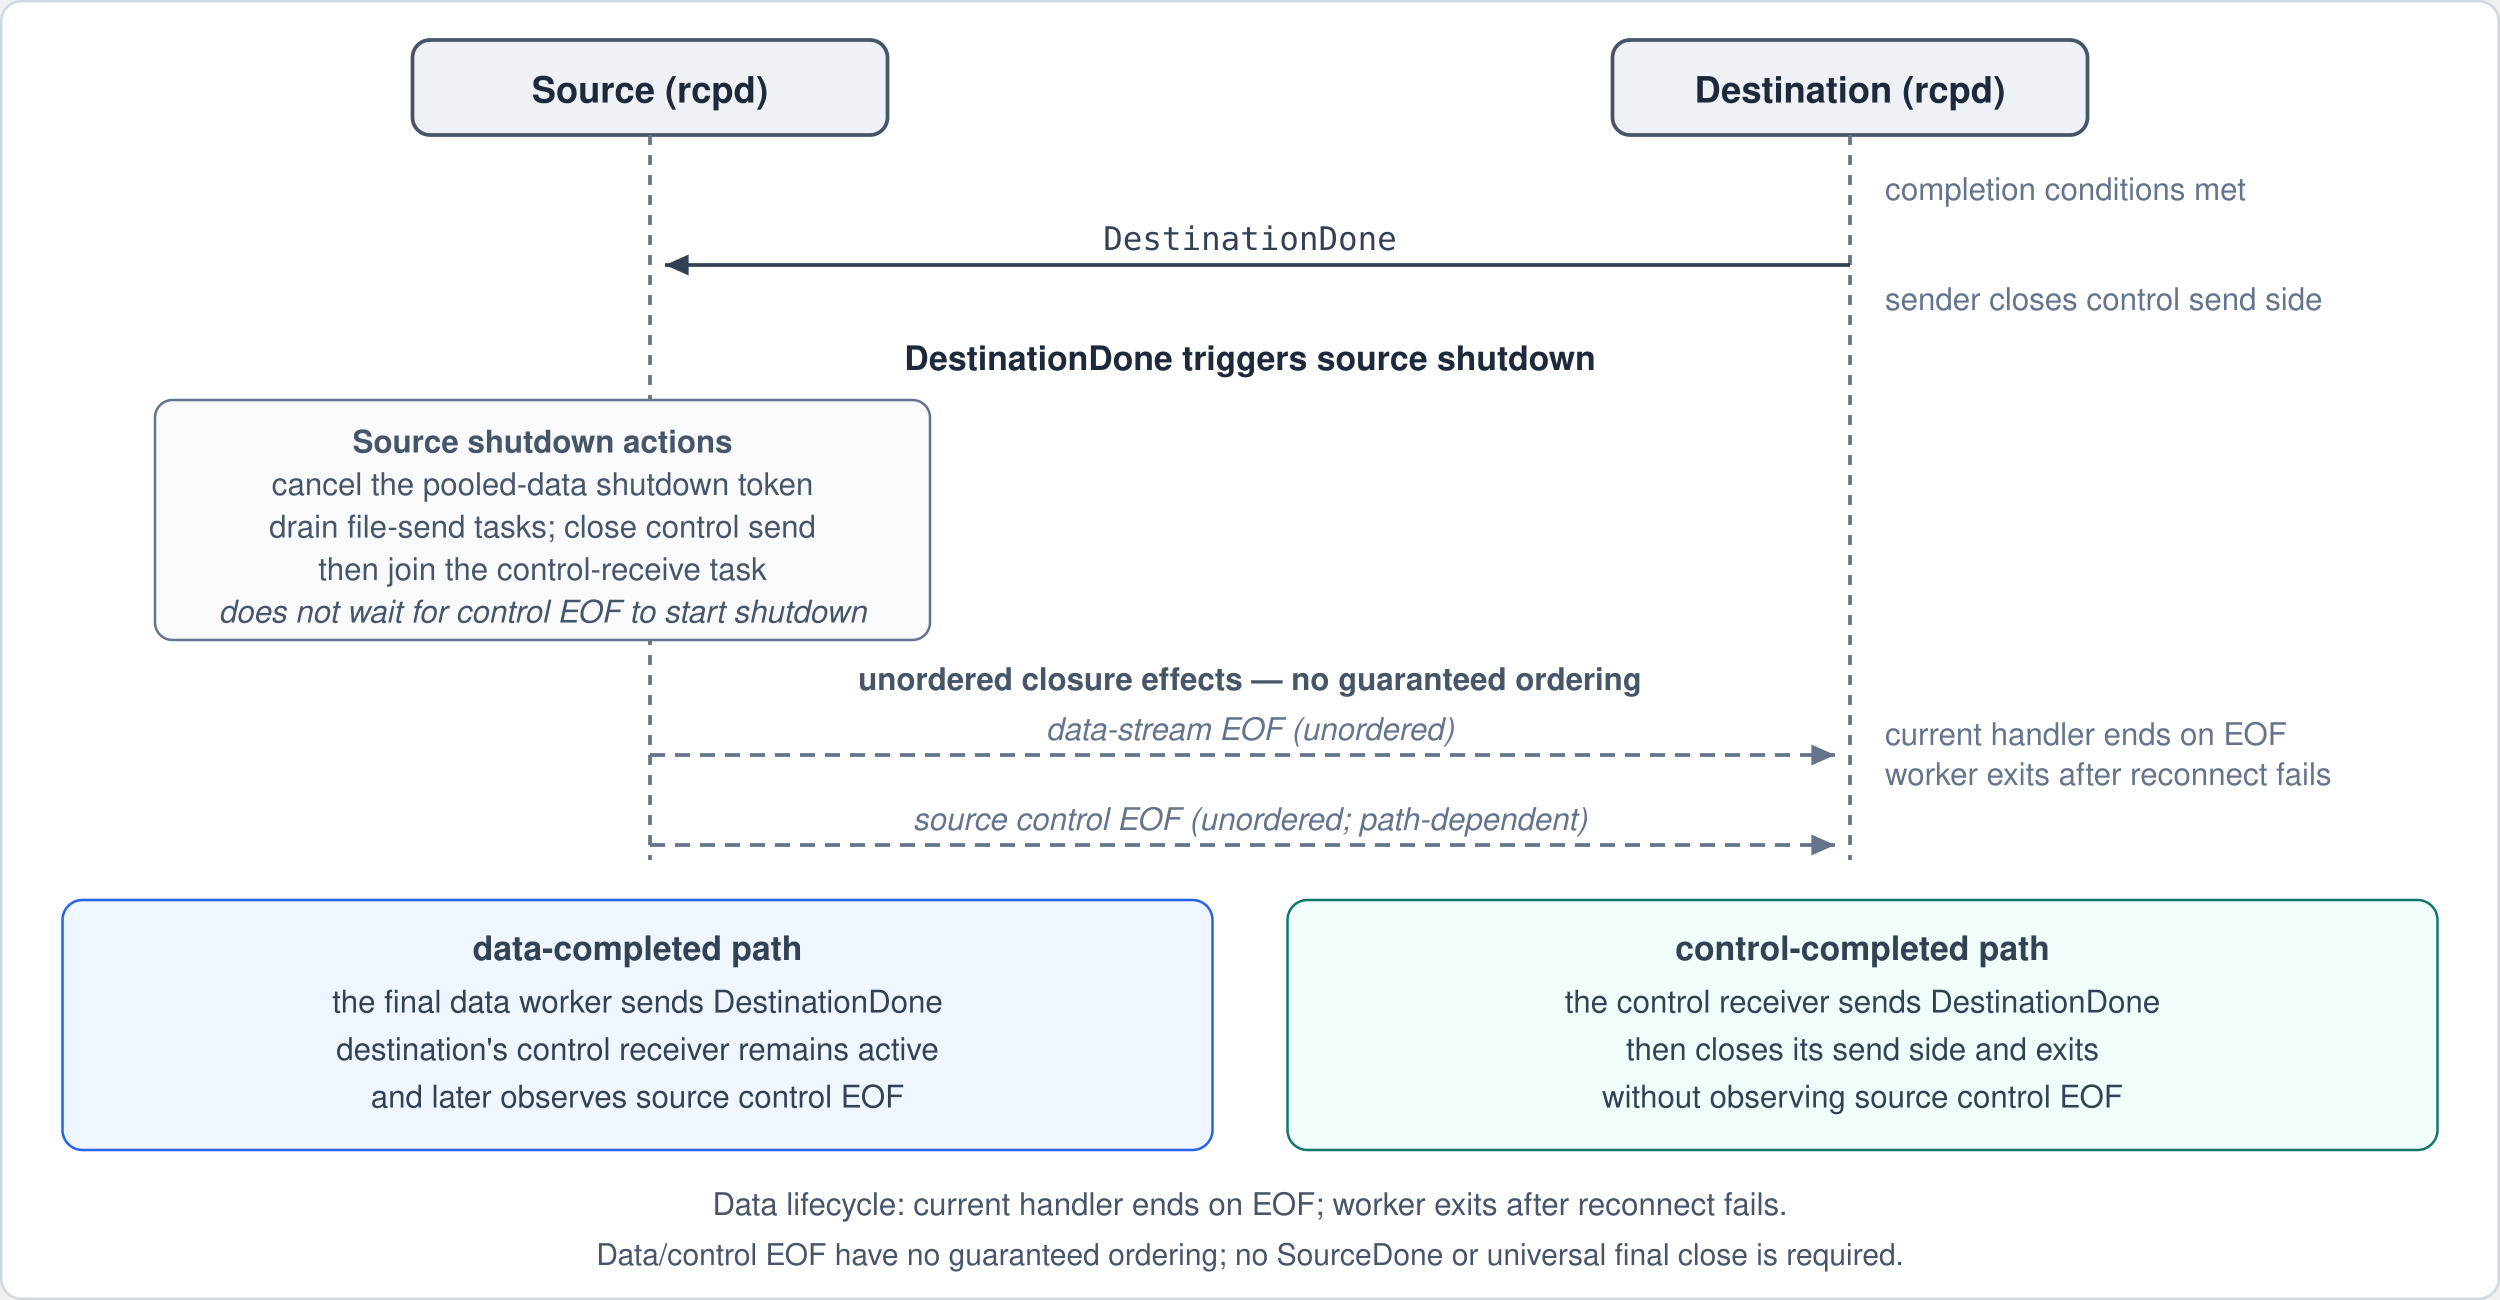
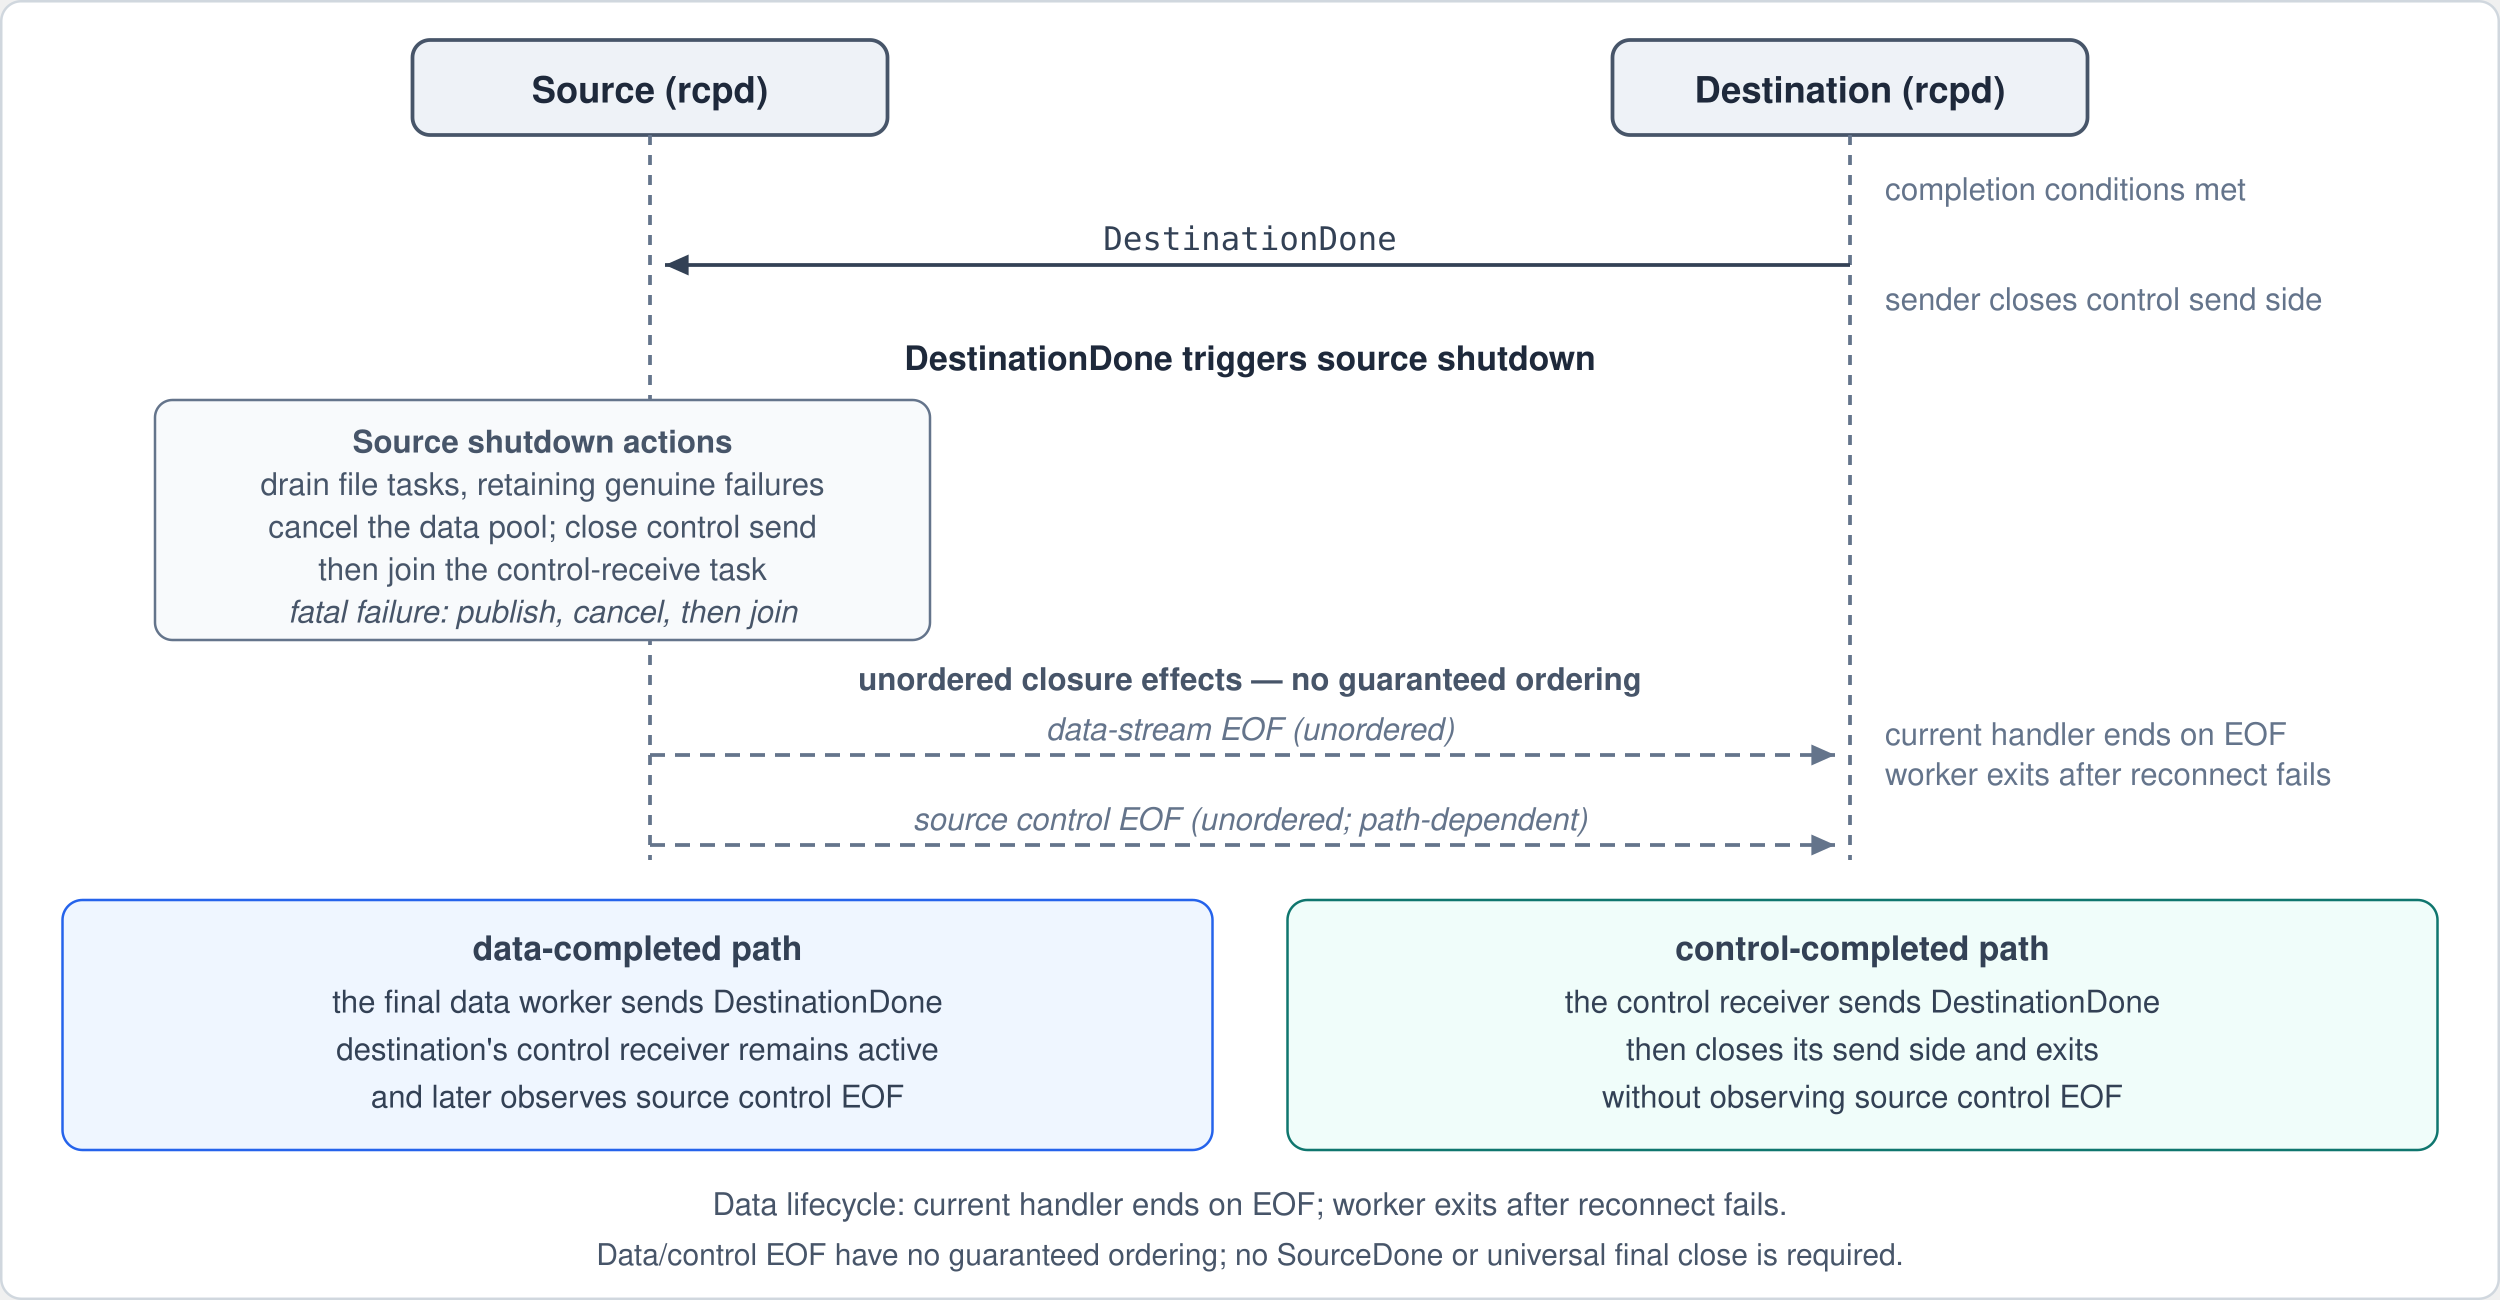
<svg xmlns="http://www.w3.org/2000/svg" viewBox="0 0 1000 520" font-family="-apple-system, 'Segoe UI', Helvetica, Arial, sans-serif" role="img" aria-labelledby="shutdown-sequence-title shutdown-sequence-desc">
  <defs>
    <marker id="ar-ctl" viewBox="0 0 10 10" refX="9" refY="5" markerWidth="7" markerHeight="7" orient="auto-start-reverse">
      <path d="M 0 1 L 9 5 L 0 9 z" fill="#334155" />
    </marker>
    <marker id="ar-eof" viewBox="0 0 10 10" refX="9" refY="5" markerWidth="7" markerHeight="7" orient="auto-start-reverse">
      <path d="M 0 1 L 9 5 L 0 9 z" fill="#64748b" />
    </marker>
  </defs>
  <rect x="0.5" y="0.5" width="999" height="519" rx="8" fill="#ffffff" stroke="#d0d7de" />
  <rect x="165" y="16" width="190" height="38" rx="7" fill="#eef2f7" stroke="#475569" stroke-width="1.5" />
  <text x="260" y="41" text-anchor="middle" font-size="14.5" font-weight="600" fill="#1e293b">Source (rcpd)</text>
  <rect x="645" y="16" width="190" height="38" rx="7" fill="#eef2f7" stroke="#475569" stroke-width="1.5" />
  <text x="740" y="41" text-anchor="middle" font-size="14.5" font-weight="600" fill="#1e293b">Destination (rcpd)</text>
  <line x1="260" y1="54" x2="260" y2="344" stroke="#64748b" stroke-width="1.5" stroke-dasharray="4 4" />
  <line x1="740" y1="54" x2="740" y2="344" stroke="#64748b" stroke-width="1.5" stroke-dasharray="4 4" />
  <text x="754" y="80" text-anchor="start" font-size="12.5" fill="#64748b">completion conditions met</text>
  <line x1="740" y1="106" x2="266" y2="106" stroke="#334155" stroke-width="1.5" marker-end="url(#ar-ctl)" />
  <text x="500" y="100" text-anchor="middle" font-size="13" font-family="ui-monospace, SFMono-Regular, Menlo, Consolas, monospace" fill="#334155">DestinationDone</text>
  <text x="754" y="124" text-anchor="start" font-size="12.5" fill="#64748b">sender closes control send side</text>
  <text x="500" y="148" text-anchor="middle" font-size="13.5" font-weight="600" fill="#1e293b">DestinationDone triggers source shutdown</text>
  <rect x="62" y="160" width="310" height="96" rx="7" fill="#f8fafc" stroke="#64748b" />
  <g font-size="12.5" fill="#475569">
    <text x="217" y="181" text-anchor="middle" font-weight="600">Source shutdown actions</text>
-     <text x="217" y="198" text-anchor="middle">cancel the pooled-data shutdown token</text>
-     <text x="217" y="215" text-anchor="middle">drain file-send tasks; close control send</text>
+     <text x="217" y="198" text-anchor="middle">drain file tasks, retaining genuine failures</text>
+     <text x="217" y="215" text-anchor="middle">cancel the data pool; close control send</text>
    <text x="217" y="232" text-anchor="middle">then join the control-receive task</text>
-     <text x="217" y="249" text-anchor="middle" font-style="italic">does not wait for control EOF to start shutdown</text>
+     <text x="217" y="249" text-anchor="middle" font-style="italic">fatal failure: publish, cancel, then join</text>
  </g>
  <text x="500" y="276" text-anchor="middle" font-size="12.5" font-weight="600" fill="#475569">unordered closure effects — no guaranteed ordering</text>
  <line x1="260" y1="302" x2="734" y2="302" stroke="#64748b" stroke-width="1.5" stroke-dasharray="6 4" marker-end="url(#ar-eof)" />
  <text x="500" y="296" text-anchor="middle" font-size="12.5" font-style="italic" fill="#64748b">data-stream EOF (unordered)</text>
  <g font-size="12.5" fill="#64748b">
    <text x="754" y="298" text-anchor="start">current handler ends on EOF</text>
    <text x="754" y="314" text-anchor="start">worker exits after reconnect fails</text>
  </g>
  <line x1="260" y1="338" x2="734" y2="338" stroke="#64748b" stroke-width="1.5" stroke-dasharray="6 4" marker-end="url(#ar-eof)" />
  <text x="500" y="332" text-anchor="middle" font-size="12.5" font-style="italic" fill="#64748b">source control EOF (unordered; path-dependent)</text>
  <rect x="25" y="360" width="460" height="100" rx="8" fill="#eff6ff" stroke="#2563eb" />
  <g font-size="12.5" fill="#334155">
    <text x="255" y="384" text-anchor="middle" font-size="13.5" font-weight="600">data-completed path</text>
    <text x="255" y="405" text-anchor="middle">the final data worker sends DestinationDone</text>
    <text x="255" y="424" text-anchor="middle">destination's control receiver remains active</text>
    <text x="255" y="443" text-anchor="middle">and later observes source control EOF</text>
  </g>
  <rect x="515" y="360" width="460" height="100" rx="8" fill="#f0fdfa" stroke="#0f766e" />
  <g font-size="12.5" fill="#334155">
    <text x="745" y="384" text-anchor="middle" font-size="13.5" font-weight="600">control-completed path</text>
    <text x="745" y="405" text-anchor="middle">the control receiver sends DestinationDone</text>
    <text x="745" y="424" text-anchor="middle">then closes its send side and exits</text>
    <text x="745" y="443" text-anchor="middle">without observing source control EOF</text>
  </g>
  <text x="500" y="486" text-anchor="middle" font-size="12.5" fill="#475569">Data lifecycle: current handler ends on EOF; worker exits after reconnect fails.</text>
  <text x="500" y="506" text-anchor="middle" font-size="12" fill="#475569">Data/control EOF have no guaranteed ordering; no SourceDone or universal final close is required.</text>
</svg>
